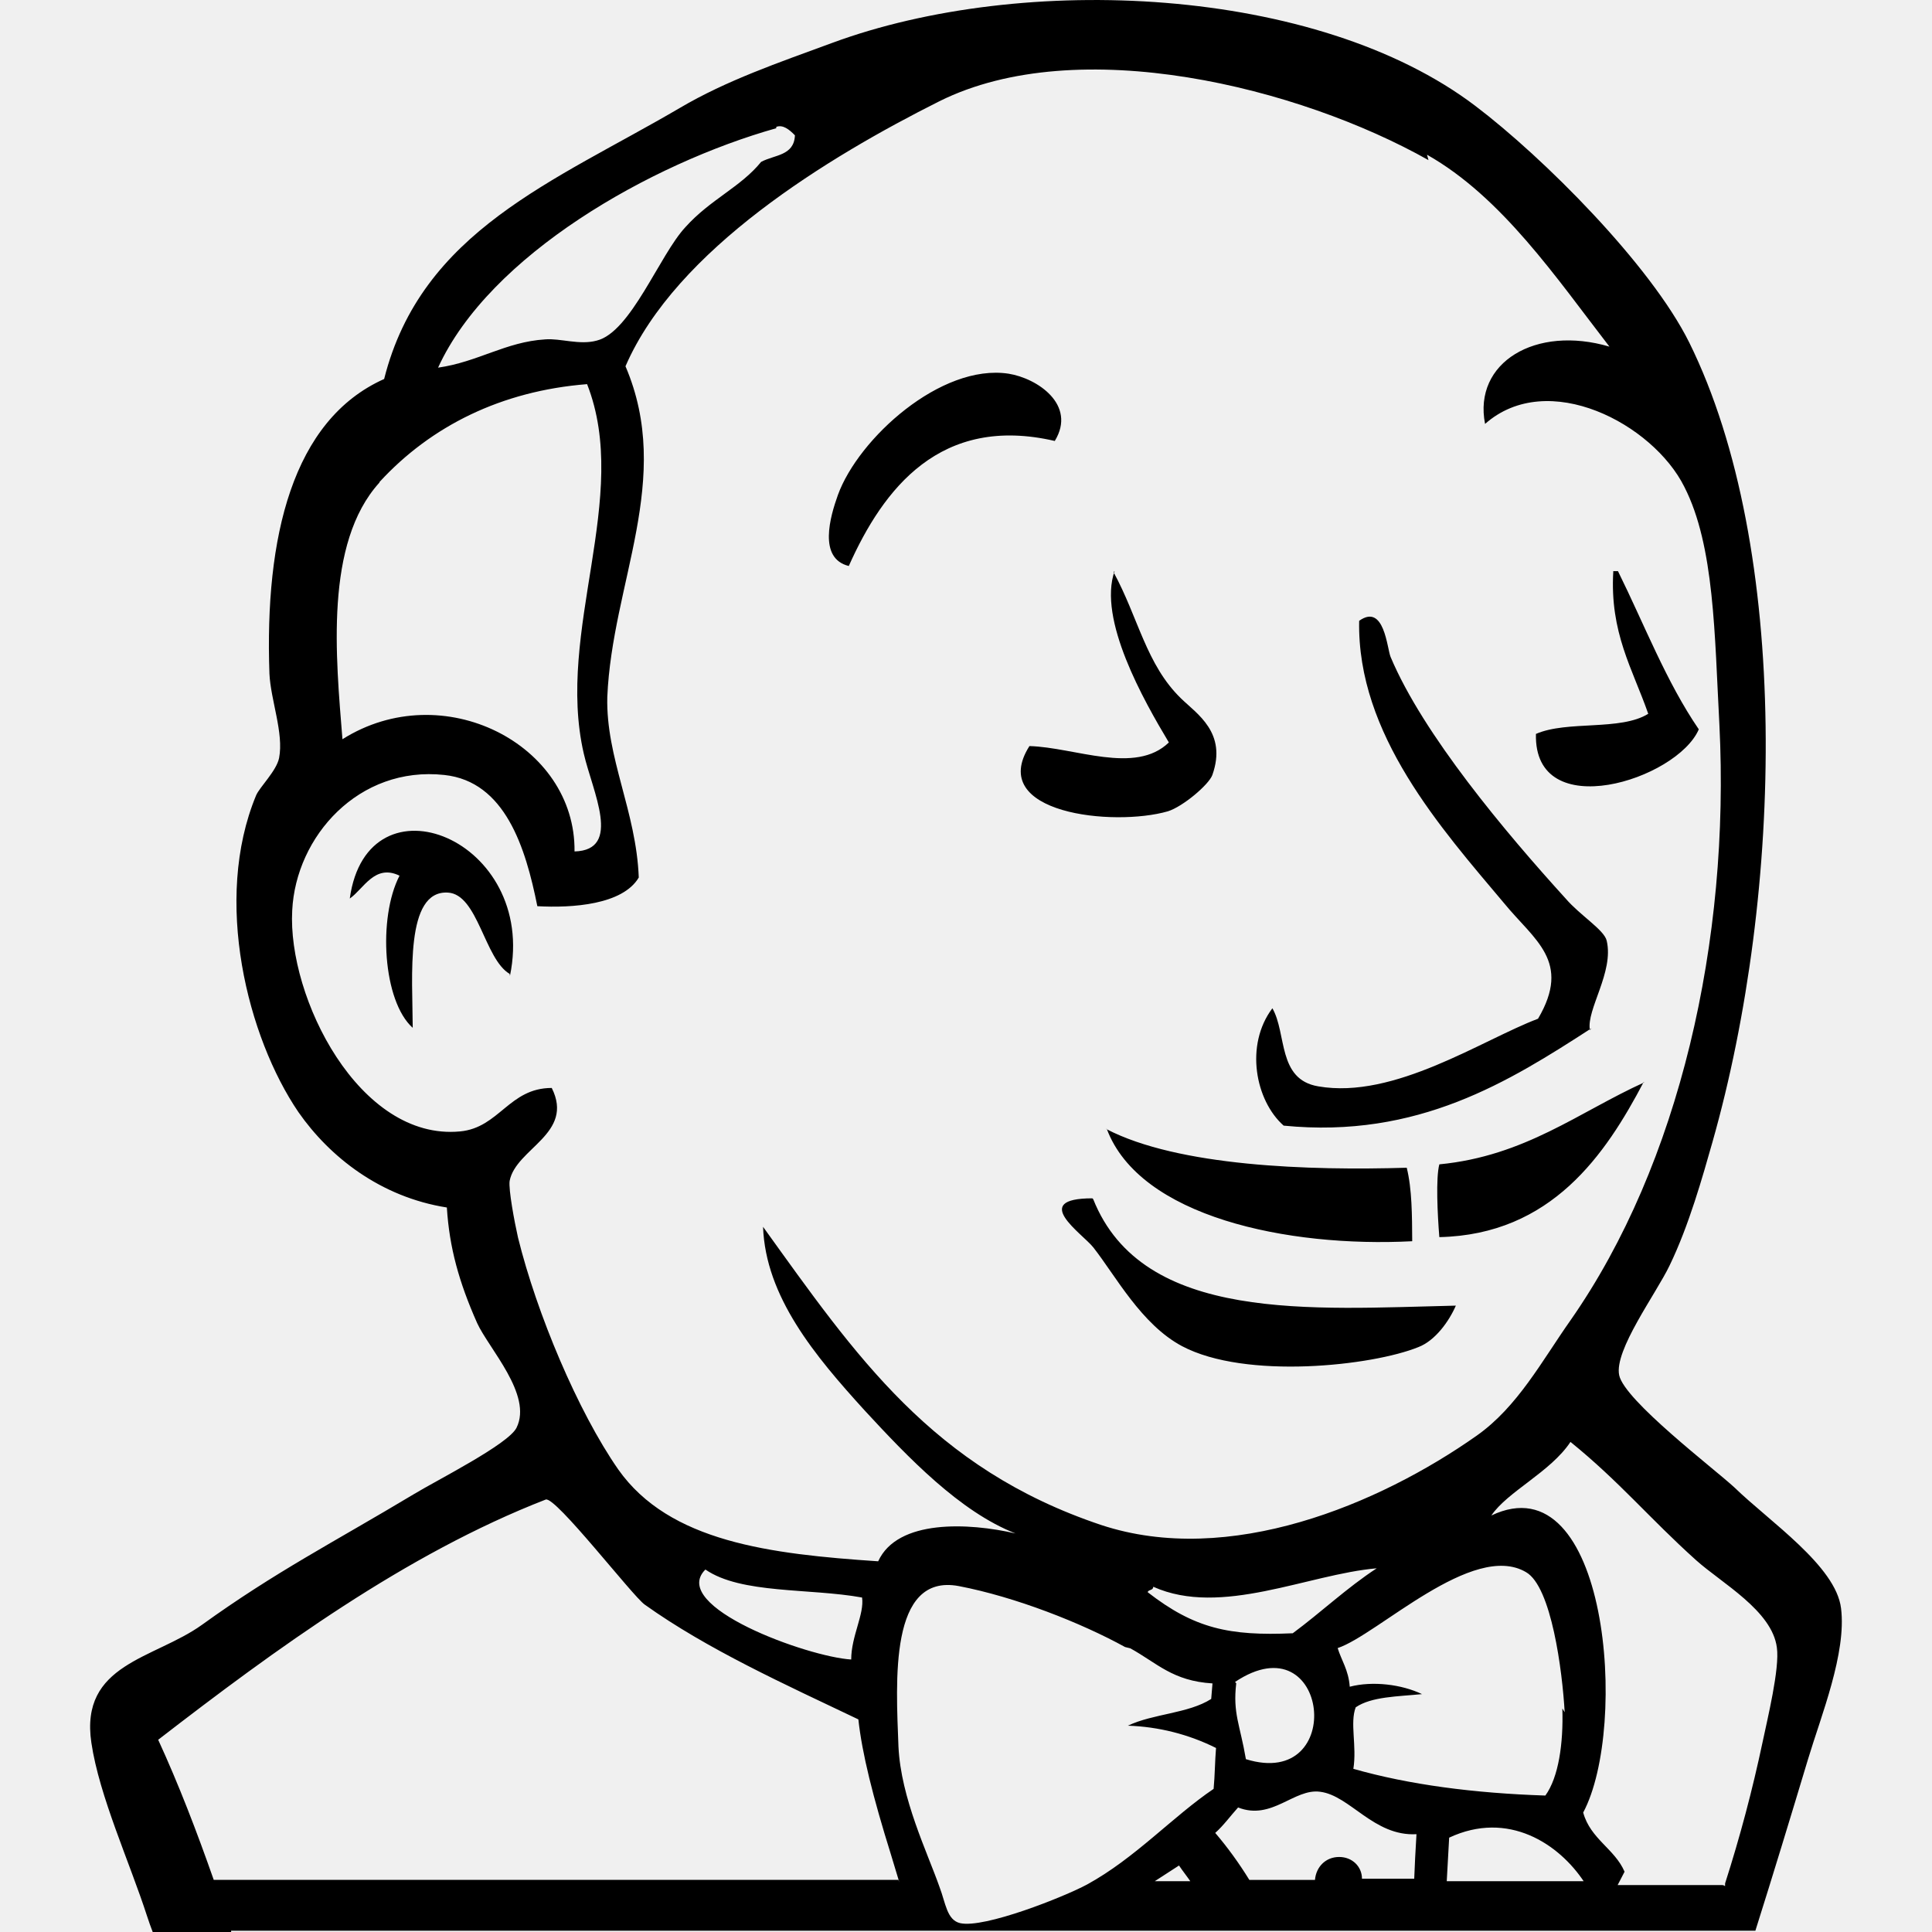
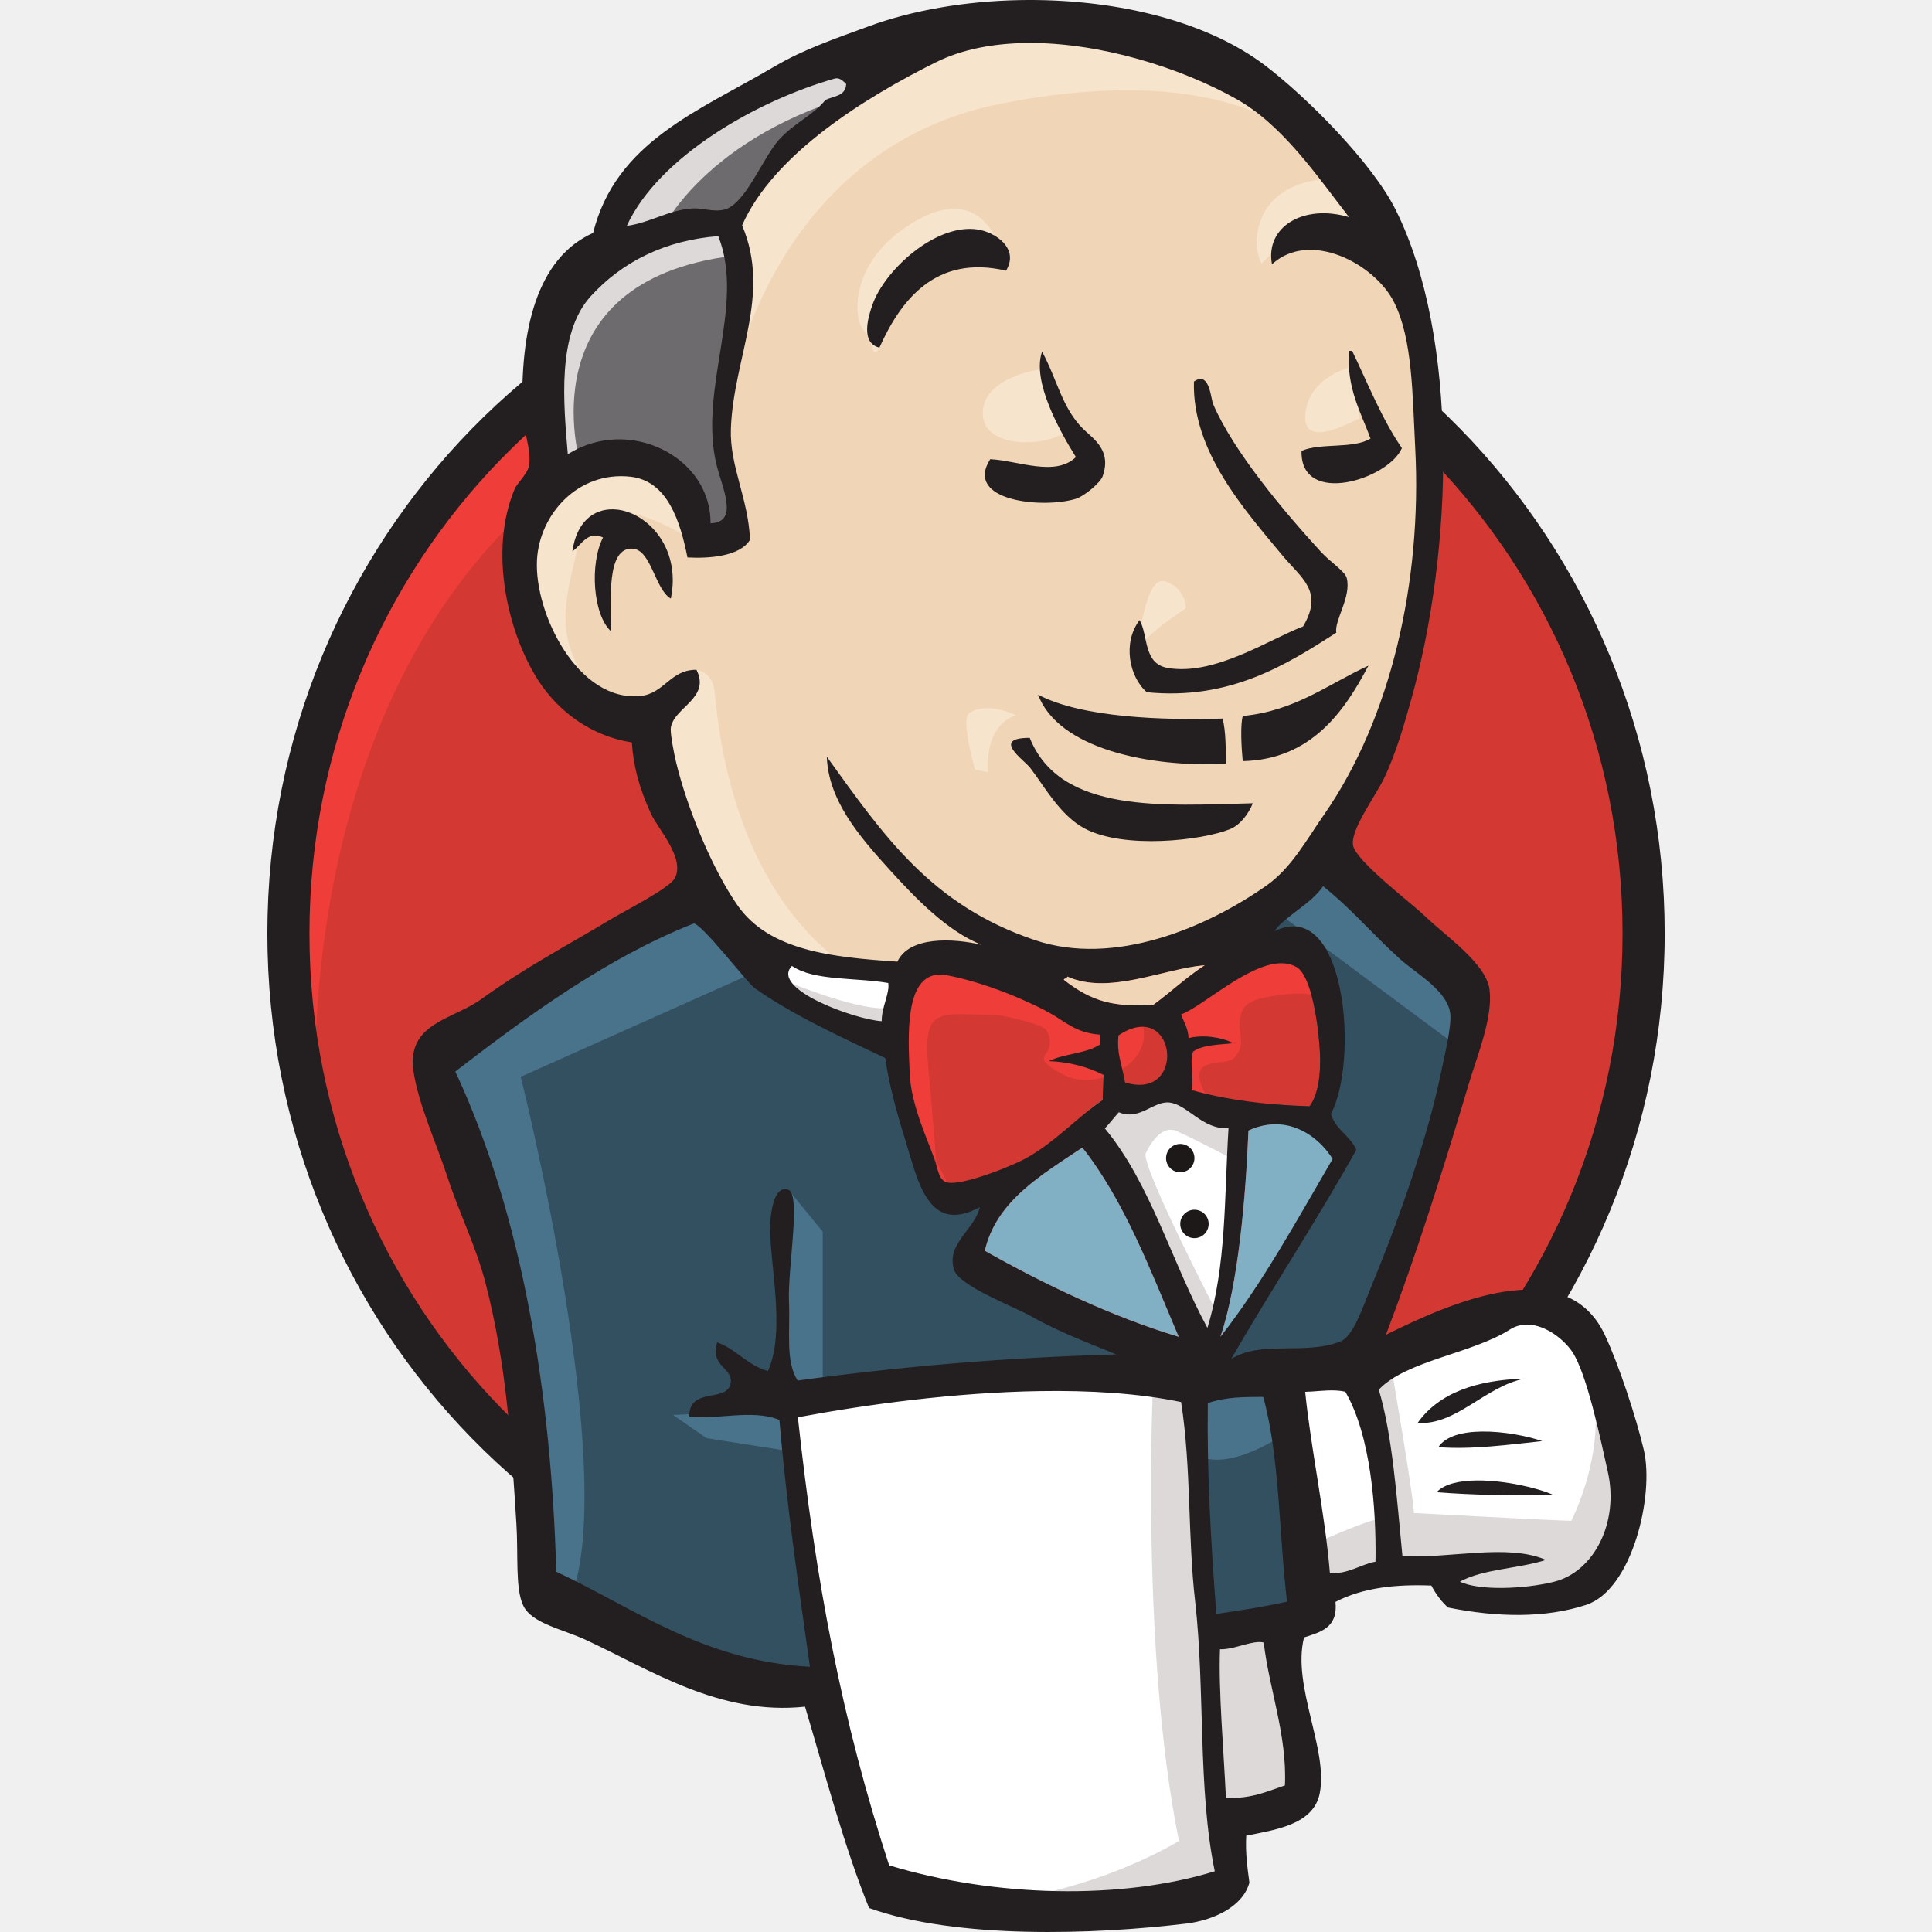
- <svg xmlns="http://www.w3.org/2000/svg" role="img" viewBox="0 0 24 24">
-   <path d="M2.872 24h-.975a3.866 3.866 0 01-.07-.197c-.215-.666-.594-1.49-.692-2.154-.146-.984.78-1.039 1.374-1.465.915-.66 1.635-1.025 2.627-1.62.295-.179 1.182-.624 1.281-.829.201-.408-.345-.982-.49-1.3-.225-.507-.345-.937-.376-1.435-.824-.13-1.455-.627-1.844-1.185-.63-.925-1.066-2.635-.525-3.936.045-.103.254-.305.285-.463.06-.308-.105-.72-.12-1.048-.06-1.692.284-3.15 1.425-3.66.463-1.84 2.113-2.453 3.673-3.367.58-.342 1.224-.562 1.89-.807 2.372-.877 6.027-.712 7.994.783.836.633 2.176 1.97 2.656 2.939 1.262 2.555 1.17 6.825.287 9.934-.12.421-.29 1.032-.533 1.533-.168.35-.689 1.05-.625 1.36.064.314 1.19 1.17 1.432 1.395.434.422 1.26.975 1.324 1.5.07.557-.248 1.336-.41 1.875-.217.721-.436 1.441-.654 2.131H2.87zm11.104-3.54c-.545-.3-1.361-.622-2.065-.757-.87-.164-.78 1.188-.75 1.994.03.643.36 1.316.51 1.744.076.197.09.41.256.449.3.068 1.29-.326 1.575-.479.6-.328 1.064-.844 1.574-1.189.016-.17.016-.34.03-.508a2.648 2.648 0 00-1.095-.277c.314-.15.75-.15 1.035-.332l.016-.193c-.496-.03-.69-.254-1.021-.436zm7.454 2.935a17.78 17.78 0 00.465-1.752c.06-.287.215-.918.178-1.176-.059-.459-.684-.799-1.004-1.086-.584-.525-.95-.975-1.56-1.469-.249.375-.78.615-.983.914 1.447-.689 1.71 2.625 1.141 3.69.09.329.391.45.514.735l-.086.166h1.29c.013 0 .03 0 .044.014zm-6.634-.012c-.05-.074-.1-.135-.15-.209l-.301.195h.45zm2.77 0c.008-.209.018-.404.03-.598-.53.029-.825-.48-1.196-.527-.324-.045-.6.361-1.02.195-.095.105-.183.227-.284.316.154.18.295.375.424.584h.815c.014-.164.135-.285.3-.285.165 0 .284.121.284.27h.66zm2.116 0c-.314-.479-.947-.898-1.68-.555l-.03.541h1.71zm-8.51 0l-.104-.344c-.225-.72-.36-1.26-.405-1.68-.914-.436-1.875-.87-2.654-1.426-.15-.105-1.109-1.35-1.23-1.305-1.739.676-3.359 1.86-4.814 2.984.256.557.48 1.141.69 1.74h8.505zm8.265-2.113c-.029-.512-.164-1.56-.48-1.74-.66-.39-1.846.78-2.34.943.045.15.135.271.15.48.285-.074.645-.029.898.092-.299.03-.629.03-.824.164-.074.195.016.48-.029.764.69.197 1.5.303 2.385.332.164-.227.225-.645.211-1.082zm-4.08-.36c-.044.375.046.51.12.943 1.26.391 1.034-1.74-.135-.959zM8.76 19.5c-.45.457 1.27 1.082 1.814 1.115 0-.29.165-.564.135-.77-.65-.118-1.502-.042-1.945-.347zm5.565.215c0 .043-.061.03-.068.064.58.451 1.014.545 1.802.51.354-.262.67-.563 1.043-.807-.855.074-1.931.607-2.774.23zm3.42-17.726c-1.606-.906-4.35-1.591-6.076-.731-1.38.692-3.27 1.84-3.899 3.292.6 1.402-.166 2.686-.226 4.109-.018.757.36 1.42.391 2.242-.2.338-.825.38-1.26.356-.146-.729-.4-1.549-1.155-1.63-1.064-.116-1.845.764-1.89 1.683-.06 1.08.833 2.864 2.085 2.745.488-.046.608-.54 1.139-.54.285.57-.445.75-.523 1.154-.016.105.06.511.104.705.233.944.744 2.16 1.245 2.88.635.9 1.884 1.051 3.229 1.141.24-.525 1.125-.48 1.706-.346-.691-.27-1.336-.945-1.875-1.529-.615-.676-1.23-1.41-1.261-2.28 1.155 1.604 2.1 3 4.2 3.704 1.59.525 3.45-.254 4.664-1.109.51-.359.811-.93 1.17-1.439 1.35-1.936 1.98-4.71 1.846-7.394-.06-1.111-.06-2.221-.436-2.955-.389-.781-1.695-1.471-2.475-.781-.15-.764.63-1.23 1.545-.96-.66-.854-1.336-1.858-2.266-2.384zM13.58 14.896c.615 1.544 2.724 1.363 4.505 1.323-.084.194-.256.435-.465.515-.57.232-2.145.408-2.937-.012-.506-.27-.824-.873-1.102-1.227-.137-.172-.795-.608-.012-.609zm.164-.87c.893.464 2.52.517 3.731.48.066.267.066.593.068.913-1.55.08-3.386-.304-3.794-1.395h-.005zm6.675-.586c-.473.9-1.145 1.897-2.539 1.928-.023-.284-.045-.735 0-.904 1.064-.103 1.727-.646 2.543-1.017zm-.649-.667c-1.02.66-2.154 1.375-3.824 1.21-.351-.31-.485-1-.14-1.458.181.313.06.885.57.97.944.165 2.038-.579 2.73-.84.42-.713-.046-.976-.42-1.433-.782-.93-1.83-2.1-1.802-3.51.314-.224.346.346.391.45.404.96 1.424 2.175 2.174 3 .18.21.48.39.51.524.092.39-.254.854-.209 1.11zm-13.439-.675c-.314-.184-.393-.99-.768-1.01-.535-.03-.438 1.05-.436 1.68-.37-.33-.435-1.365-.164-1.89-.308-.15-.445.164-.618.284.22-1.59 2.34-.734 1.99.96zM4.713 5.995c-.685.756-.54 2.174-.459 3.188 1.244-.785 2.898.06 2.883 1.394.595-.016.223-.744.115-1.215-.353-1.528.592-3.187.041-4.59-1.064.084-1.939.52-2.578 1.215zm9.12 1.113c.307.562.404 1.148.84 1.57.195.19.574.424.387.95-.045.121-.365.391-.551.45-.674.195-2.254.03-1.721-.81.563.015 1.314.36 1.732-.045-.314-.524-.885-1.53-.674-2.13zm6.198-.013h.068c.33.668.6 1.375 1.004 1.965-.27.628-2.053 1.19-2.023.057.39-.17 1.05-.035 1.395-.25-.193-.556-.48-1.006-.434-1.771zm-6.927-1.617c-1.422-.33-2.131.592-2.56 1.553-.384-.094-.231-.615-.135-.883.255-.701 1.28-1.633 2.119-1.506.359.057.848.386.576.834zM9.642 1.593c-1.56.44-3.56 1.574-4.2 2.974.495-.07.84-.321 1.33-.351.186-.016.428.074.641.015.424-.104.78-1.065 1.102-1.41.31-.345.685-.496.94-.81.167-.09.409-.074.42-.33-.073-.075-.15-.135-.232-.105v.017z" />
+ <svg xmlns="http://www.w3.org/2000/svg" width="1em" height="1em" viewBox="0 0 128 128">
+   <path fill="#d33833" d="M108.893 61.68c0 25.36-20.099 45.918-44.892 45.918S19.108 87.04 19.108 61.68s20.1-45.92 44.893-45.92s44.892 20.56 44.892 45.92" />
+   <path fill="#ef3d3a" d="M20.938 73.052S17.688 25.167 61.81 23.8l-3.078-5.13l-23.943 8.037l-6.84 7.867l-5.986 11.459l-3.42 13.339l1.025 8.893" />
+   <path fill="#231f20" d="M33.253 30.355c-7.876 8.06-12.75 19.186-12.75 31.496c0 12.307 4.874 23.436 12.75 31.494c7.88 8.057 18.74 13.03 30.747 13.03s22.867-4.973 30.747-13.03c7.876-8.058 12.751-19.187 12.751-31.494c0-12.31-4.875-23.437-12.751-31.496C86.867 22.3 76.007 17.327 64 17.326c-12.006.001-22.867 4.973-30.747 13.03zM31.26 95.294c-8.37-8.561-13.546-20.392-13.546-33.443c0-13.053 5.176-24.883 13.546-33.444c8.37-8.563 19.954-13.87 32.74-13.869c12.788-.002 24.374 5.306 32.741 13.869c8.372 8.561 13.548 20.392 13.547 33.444c0 13.05-5.175 24.882-13.547 33.443c-8.367 8.562-19.953 13.87-32.74 13.87s-24.372-5.308-32.74-13.87" />
+   <path fill="#f0d6b7" d="m82.898 61.934l-6.841 1.026l-9.235 1.026l-5.986.171l-5.815-.17l-4.446-1.369l-3.934-4.275l-3.078-8.722l-.684-1.881l-4.105-1.368l-2.394-3.934l-1.71-5.644l1.881-4.96l4.446-1.538l3.592 1.71l1.71 3.762l2.053-.342l.683-.855l-.683-3.933l-.172-4.96l1.026-6.84l-.04-3.908l3.119-4.985l5.472-3.934l9.578-4.104l10.603 1.539l9.235 6.67l4.276 6.84l2.736 4.96l.684 12.313l-2.053 10.604l-3.762 9.405l-3.591 4.96" />
+   <path fill="#335061" d="m88.027 56.975l-4.103 4.105v15.904l-3.58 14.66l-1.721.047l1.367 16.418l6.498-.855L84.95 91.52l-2.902.079l7.863-.422s3.932-9.919 3.932-10.432s3.422-14.365 3.422-14.365l-7.698-8.037l-1.539-1.37zm-41.215 2.564l-4.275 1.711l-13.682 9.406l.856 2.737l3.934 11.628l1.709 19.327l1.197 2.05l17.101 5.817l1.028-1.2l-2.053-14.365v-4.103l24.455-1.027l1.88-1.026l-14.876-7.012l2.736-5.3l-3.933 1.367l-1.54-1.881l-2.052-8.893l-1.711-.513l-3.762-1.198l-3.25-2.906z" />
+   <path fill="#6d6b6d" d="m36.551 31.835l4.446-1.54l3.592 1.711l1.71 3.762l2.053-.342l.513-2.052l-1.026-3.933l1.026-9.407l-.856-5.13l3.079-3.592l6.67-5.301l-1.882-2.565l-9.406 4.617l-3.933 3.079l-2.224 4.788l-3.42 4.617l-1.026 5.473z" />
+   <path fill="#dcd9d8" d="M59.445 4.021c-1.172-.012-2.543.108-2.543.108L45.787 8.406l-4.277 4.276l-1.881 3.42l3.934-.342s2.565-6.328 12.826-9.406c6.413-1.924 5.01-2.312 3.056-2.333M48.01 14.904l-9.406 2.223l-2.737 8.893l.684 5.814l1.88-1.195s-3.591-11.974 10.09-13.684z" />
+   <path fill="#f7e4cd" d="M69.986.475a11.3 11.3 0 0 0-3.85.748c-10.26 3.933-17.785 11.115-17.615 15.732c.292 7.864.172 7.87.172 7.87S51.601 9.774 66.31 6.866c12.108-2.393 18.468.512 20.863 3.248c0 0-8.25-9.82-17.186-9.64zm18.328 11.35c-.545-.003-4.913.108-5.074 4.277c0 0 0 .683.342 1.367c0 0 3.934-4.447 6.328-2.053l-1.539-3.59s-.02-.002-.057-.002zm-25.185 2.01c-.84.02-1.876.371-3.149 1.24c-3.762 2.565-3.42 6.157-2.736 6.841s.499 2.06 1.02 1.115c.52-.945.349-4.022 2.23-4.877s4.966-1.812 6.16-.222c0 0-.522-4.166-3.525-4.096zm26.437 10.476s-2.818.594-3.078 3.078s3.079.512 3.592.341zm-20.693.171s-3.762.513-3.762 2.907s4.276 2.223 5.473 1.197zM38.432 30.64L34.5 34.742l.684 5.131l2.05 5.3l2.225.686c-3.25-3.933-1.711-6.671-1.027-10.433c.683-3.763 7.183.172 7.183.172l-.172-2.567l-2.564-2.05l-4.447-.342zm38.609 7.847c-1.126-.05-1.556 3.635-1.648 4.586c.31-.92 3.171-2.77 3.171-2.77s0-1.396-1.396-1.794a.6.6 0 0 0-.127-.022m-1.648 4.586a.4.4 0 0 0-.02.221s.006-.08.02-.22zm-29.248 1.301l-2.24 2.17l.513 7.525l5.473 8.551s6.143 1.386 5.472.856c-7.353-5.815-7.866-16.59-8.037-17.788c-.17-1.196-1.181-1.314-1.181-1.314m19.244 2.549c-.675.01-1.122.228-1.248.396c-.427.57.457 3.672.457 3.672l.855.172c-.17-3.421 1.881-3.764 1.881-3.764c-.758-.364-1.42-.484-1.945-.476" />
+   <path fill="#49728b" d="m45.615 59.37l-16.76 11.286l1.881 5.303l4.448 19.152l.17 10.092l2.394.854c3.42-8.21-3.248-34.717-3.248-34.717l16.074-7.182l-4.959-4.789zm6.614 19.448l-.458 1.073s-.341 3.078-.341 3.933c0 .856.341 8.04.341 8.04h2.737V81.601l-2.28-2.784zm.056 14.584l-7.695.342l2.222 1.54l5.473.855zm35.742-36.427l-3.248 3.591L96.75 69.46l.342-4.104zm-3.42 33.52l-5.984 1.196l.854 4.79c2.223 1.026 5.986-1.711 5.986-1.711z" />
+   <path fill="#fff" d="M50.574 62.62v1.538l2.174 2.395l6.84 3.078l.172-5.129l-4.739-.516zm50.059 24.284l-5.473 1.711l-5.25 2.563l-2.789-.51l-2.172.853l1.832 14.368l6.668-1.883l12.656-.684l1.881-5.814l-3.42-10.09zm-22.01 4.787l-9.97.002l-16.026.854l.291 7.869l1.762 10.6l3.54 14.369l7.866 1.709l12.998-1.026l.17-2.566l-1.54-13.852zm1.317-1.366l-3.763-9.577l-3.934-5.644s.855-2.394 2.053-2.394h3.933l3.762 1.368l-.341 6.328z" />
+   <path fill="#dcd9d8" d="m52.115 65.014l-.513.685l2.908 2.051l4.787 1.025l-.17-2.05c-1.71.513-7.012-1.711-7.012-1.711m23.77 7.353l-3.932.512l6.67 15.734l1.367.172l.684-1.71s-4.79-9.236-4.79-10.604c0 0 .856-2.052 2.053-1.54c1.198.514 3.764 1.882 3.764 1.882v-3.249zm16.248 17.957l-2.223.854l1.881 9.406c-.684-.171-5.13 1.883-5.13 1.883l.51 2.736l1.884-.685l5.984-.854l1.711 2.223l5.13.17l3.079-.684l2.736-4.103l-.172-3.08l-1.88-5.473c.513 4.104-1.54 8.039-1.54 8.039c-.855 0-10.431-.514-10.431-.514c0-1.026-1.54-9.918-1.54-9.918zm-13.17.17l-2.565 1.027s-.854 17.787 1.711 30.442c0 0-5.13 3.249-12.656 4.103l14.365-.513l1.711-1.026l-2.052-28.047zm4.47 18.297c-.736.004-1.83.526-2.603.475c-.113 2.701.266 7.033.393 9.867c1.796.002 2.565-.392 3.906-.844c.151-3.335-1.057-6.422-1.404-9.467a1 1 0 0 0-.291-.031z" />
+   <path fill="#d33833" d="M84.777 63.818c-2.192.102-5.148 2.897-6.525 3.387c.178.512.47.917.492 1.57c.965-.238 2.14-.075 2.977.336c-.968.108-2.038.102-2.678.563c-.235.677.055 1.6-.102 2.54c2.296.648 4.919.994 7.82 1.079c.566-.733.758-2.133.69-3.518c-.08-1.67-.519-5.104-1.55-5.705c-.34-.197-.718-.27-1.124-.252m-22.535.748c-2.324.05-2.082 4.108-1.969 6.592c.095 2.098 1.188 4.318 1.66 5.713c.224.65.274 1.342.83 1.47c.984.23 4.23-1.067 5.155-1.571c1.955-1.066 3.473-2.76 5.133-3.897l.062-1.658c-.998-.498-2.15-.852-3.617-.916c.995-.5 2.457-.493 3.363-1.088l.026-.662c-1.654-.127-2.285-.864-3.375-1.461c-1.784-.974-4.464-2.037-6.768-2.477a2.4 2.4 0 0 0-.5-.045m13.43 3.457c-.442.004-.969.171-1.57.573c-.114 1.259.18 1.67.433 3.115c3.493 1.093 3.525-3.704 1.137-3.688" />
+   <path fill="#ef3d3a" d="m84.557 62.621l-6.498 3.762l-.344 1.88v3.762l2.394.856s-1.197-1.71-.341-2.223c.855-.513 1.711 0 2.224-.855c.513-.856 0-1.369.17-2.395c.171-1.026 1.026-1.196 1.881-1.367c.855-.17 3.25-.513 3.592.342l-1.026-3.078zm-21.536 1.03c-.847-.018-1.619.122-2.185.507c-4.021 2.735-.78 9.056 1.19 12.774a552 552 0 0 0-.538-6.409c-.362-3.98.957-3.285 4.408-3.285c.528 0 3.245.628 3.44 1.026c.933 1.905-1.56 1.481 1.074 2.918c2.224 1.212 6.152-.737 5.254-3.432c-.503-.6-2.62-.187-3.379-.58l-4.008-2.078c-1.168-.607-3.392-1.403-5.256-1.442Zm-.996 13.28l.127 1.594l.612-.183c-.204-.405-.46-.883-.739-1.41z" />
+   <path fill="#231f20" d="M67.565.006c-3.59.068-7.101.665-10.027 1.742c-2.175.8-4.282 1.516-6.192 2.638c-5.111 3-10.537 5.008-12.052 11.047c-3.734 1.672-4.86 6.451-4.672 11.997c.036 1.081.623 2.432.42 3.449c-.104.516-.804 1.177-.944 1.513c-1.79 4.267-.355 9.876 1.713 12.909c1.25 1.832 3.32 3.457 6.05 3.888c.109 1.635.502 3.042 1.257 4.699c.478 1.048 2.263 2.932 1.606 4.269c-.33.674-3.237 2.137-4.201 2.716c-3.255 1.952-5.614 3.149-8.619 5.312c-1.944 1.4-4.985 1.58-4.505 4.808c.323 2.178 1.563 4.878 2.272 7.062c.768 2.357 1.868 4.516 2.5 6.962c1.405 5.451 1.698 10.587 2.04 15.911c.134 2.085-.088 4.291.453 5.442c.558 1.19 2.626 1.57 4.12 2.264c4.315 1.995 8.893 5.042 14.552 4.437c1.349 4.536 2.624 9.367 4.243 13.34c5.803 2.086 14.964 1.76 20.997 1.035c1.834-.222 3.769-1.127 4.2-2.717c-.129-.98-.272-1.95-.21-3.109c1.886-.39 4.453-.712 4.868-2.8c.582-2.928-1.849-7.123-1.038-10.336c1.092-.354 2.258-.631 2.084-2.355c1.84-.958 4.023-1.172 6.353-1.082c.3.58.727 1.138 1.111 1.457c3.264.656 6.425.71 9.135-.174c3.067-1.002 4.53-7.275 3.829-10.26c-.498-2.115-1.624-5.58-2.584-7.628c-2.601-5.56-10.353-2.07-14.502-.008c2.013-5.295 3.744-10.785 5.52-16.725c.53-1.78 1.578-4.303 1.343-6.147c-.22-1.734-2.924-3.556-4.347-4.93c-.791-.762-4.479-3.562-4.693-4.61c-.207-1.014 1.504-3.311 2.054-4.46c.79-1.644 1.356-3.656 1.745-5.025c2.9-10.196 3.195-24.204-.951-32.586c-1.57-3.175-5.96-7.56-8.705-9.637C79.74 1.254 73.546-.106 67.565.006m.478 2.84C72.89 2.799 78.28 4.509 81.93 6.568c3.05 1.72 5.3 5.048 7.446 7.817c-3.009-.893-5.57.642-5.103 3.124c2.519-2.309 6.822-.025 8.095 2.528c1.217 2.44 1.209 6.057 1.396 9.685c.453 8.798-1.61 17.875-6.031 24.234c-1.182 1.698-2.174 3.554-3.836 4.723c-4.006 2.813-10.095 5.363-15.309 3.614c-6.89-2.312-10.02-6.903-13.81-12.16c.103 2.888 2.134 5.258 4.14 7.467c1.745 1.925 3.851 4.1 6.117 4.998c-1.89-.444-4.792-.583-5.58 1.114c-4.41-.293-8.508-.744-10.594-3.733c-1.644-2.356-3.314-6.363-4.063-9.458c-.153-.636-.415-1.99-.351-2.337c.246-1.343 2.638-1.933 1.697-3.81c-1.736-.016-2.127 1.58-3.72 1.738c-4.125.408-7.035-5.467-6.848-9.012c.159-3.014 2.707-5.898 6.192-5.517c2.463.27 3.3 2.958 3.778 5.35c1.42.076 3.471-.061 4.143-1.169c-.097-2.703-1.352-4.871-1.266-7.355c.162-4.668 2.705-8.88.743-13.478c2.1-4.764 8.261-8.524 12.818-10.797c1.765-.88 3.856-1.264 6.06-1.286zM55.505 5.192c.198.032.38.186.556.374c-.03.811-.83.794-1.37 1.054c-.84 1.033-2.068 1.516-3.09 2.648c-1.049 1.16-2.222 4.276-3.612 4.62c-.697.174-1.493-.12-2.1-.08c-1.605.101-2.735.923-4.363 1.159c2.102-4.595 8.659-8.313 13.774-9.762a.5.5 0 0 1 .205-.013m8.74 9.973c-2.637.003-5.64 2.822-6.423 4.973c-.318.874-.82 2.59.441 2.895c1.413-3.149 3.729-6.185 8.39-5.1c.895-1.471-.705-2.552-1.887-2.73a3.5 3.5 0 0 0-.522-.038zm-16.656.48c1.802 4.586-1.293 10.036-.14 15.051c.353 1.536 1.574 3.92-.376 3.972c.051-4.37-5.37-7.143-9.455-4.574c-.273-3.314-.746-7.973 1.514-10.459c2.085-2.296 4.959-3.725 8.457-3.99m41.776 7.597c-.149 2.517.786 4.032 1.435 5.812c-1.122.706-3.305.266-4.57.819c-.09 3.723 5.76 1.888 6.65-.185c-1.33-1.932-2.241-4.25-3.295-6.437zm-20.325.057c-.692 1.964 1.188 5.298 2.242 6.984c-1.373 1.333-3.842.226-5.679.14c-1.753 2.769 3.423 3.29 5.644 2.634c.608-.179 1.66-1.09 1.805-1.5c.617-1.733-.627-2.493-1.267-3.117c-1.42-1.384-1.746-3.31-2.745-5.141m10.549 1.81c-.134-.018-.295.03-.488.17c-.125 4.616 3.305 8.437 5.863 11.52c1.25 1.505 2.756 2.365 1.369 4.703c-2.236.85-5.855 3.285-8.964 2.753c-1.65-.282-1.278-2.155-1.87-3.173c-1.138 1.497-.692 3.762.48 4.78c5.479.542 9.208-1.794 12.552-3.943c-.133-.842 1.012-2.36.694-3.626c-.11-.436-1.102-1.068-1.704-1.727c-2.453-2.675-5.814-6.672-7.15-9.798c-.12-.28-.201-1.583-.782-1.66zm-38.98 8.635c-1.267-.02-2.415.815-2.686 2.783c.562-.368 1.015-1.415 2.028-.917c-.89 1.737-.676 5.12.535 6.22c-.007-2.062-.328-5.587 1.43-5.48c1.231.074 1.48 2.71 2.528 3.308c.723-3.478-1.722-5.882-3.835-5.914m50.051 10.36c-2.673 1.22-4.83 2.997-8.322 3.332c-.169.577-.097 2.033-.004 2.99c4.567-.095 6.77-3.358 8.326-6.321zm-21.884 1.921c1.335 3.573 7.353 4.833 12.443 4.579c-.008-1.058-.003-2.13-.215-2.998c-3.96.116-9.315-.049-12.228-1.58zm-.553 2.858c-2.573.003-.403 1.434.033 1.994c.902 1.16 1.96 3.139 3.608 4.015c2.598 1.38 7.758.801 9.63.04c.692-.28 1.25-1.057 1.507-1.713c-5.84.14-12.763.722-14.778-4.336m19.436 9.83c2 1.611 3.208 3.127 5.126 4.85c1.04.933 3.088 2.051 3.295 3.56c.115.842-.401 2.905-.591 3.852c-.84 4.154-2.73 9.642-4.53 13.995c-.654 1.582-1.28 3.56-2.143 3.902c-2.364.936-5.233-.091-7.242 1.16c2.7-4.685 5.64-9.111 8.286-13.852c-.403-.94-1.391-1.341-1.678-2.388c1.858-3.509 1.004-14.403-3.738-12.103c.663-.974 2.404-1.778 3.215-2.976m-41.724 2.48c.431-.17 3.577 3.923 4.042 4.255c2.55 1.81 5.716 3.24 8.677 4.653c.181 1.359.6 3.12 1.338 5.476c.813 2.602 1.484 6.274 4.922 4.398c-.327 1.486-2.237 2.408-1.71 4.141c.33 1.087 3.94 2.43 5.084 3.076c2.111 1.19 4.037 1.848 5.659 2.544c-7.37.202-14.291.802-21.102 1.729c-.816-1.264-.487-3.212-.573-5.225c-.094-2.186.815-7.114-.044-7.42c-.971-.345-1.153 1.623-1.188 2.057c-.182 2.308 1.099 7.195-.164 9.958c-1.382-.391-2.063-1.43-3.358-1.902c-.508 1.6 1.052 1.677.892 2.693c-.212 1.343-2.757.22-2.743 2.217c1.657.266 4.199-.515 5.97.232c.463 5.433 1.207 10.581 2.022 16.352c-7.048-.366-11.61-3.868-16.805-6.297c-.323-11.49-2.154-23.41-6.688-33.14c4.756-3.67 10.078-7.552 15.77-9.796zm39.082 2.626c.316.015.613.094.884.252c1.032.602 1.471 4.036 1.551 5.706c.067 1.385-.126 2.783-.69 3.517c-2.902-.085-5.524-.43-7.82-1.078c.157-.94-.135-1.865.1-2.543c.639-.46 1.711-.452 2.678-.56c-.836-.412-2.01-.575-2.975-.337c-.023-.654-.316-1.058-.493-1.57c1.427-.509 4.554-3.496 6.765-3.387m-5.2.127c-1.218.794-2.255 1.787-3.424 2.635c-2.593.129-4.008-.179-5.913-1.668c.03-.12.222-.066.23-.213c2.775 1.237 6.304-.504 9.106-.754zm-27.347.049c1.447 1.005 4.247.757 6.378 1.131c.11.683-.442 1.58-.432 2.531c-1.793-.11-7.427-2.16-5.946-3.662m9.772.573q.232-.006.5.045c2.304.44 4.984 1.502 6.768 2.477c1.09.596 1.721 1.332 3.375 1.46l-.025.662c-.906.595-2.369.588-3.363 1.088c1.466.064 2.62.417 3.618.915l-.065 1.659c-1.661 1.137-3.178 2.83-5.133 3.896c-.925.504-4.17 1.802-5.153 1.572c-.557-.129-.607-.82-.83-1.47c-.473-1.395-1.564-3.614-1.66-5.712c-.113-2.485-.356-6.545 1.968-6.592m13.294 3.463q.205-.016.39.011c2.126.313 1.972 4.722-1.392 3.67c-.253-1.444-.546-1.856-.433-3.115c.542-.361 1.022-.533 1.435-.566m1.936 5.014c1.218.13 2.182 1.81 3.92 1.7c-.279 4.532-.133 9.08-1.398 13.232c-2.357-4.322-3.744-9.54-6.795-13.217c.322-.342.61-.721.926-1.071c1.382.578 2.284-.758 3.347-.644m7.008 1.442c1.678-.013 3.052 1.084 3.807 2.297c-2.364 4.05-4.626 8.208-7.43 11.78c1.175-3.458 1.679-9.245 1.857-13.657a4.2 4.2 0 0 1 1.766-.42M71.71 76.03c2.8 3.554 4.504 8.125 6.38 12.537c-4.432-1.336-8.96-3.504-12.844-5.702c.762-3.304 3.75-5.016 6.464-6.835m29.511 11.728c1.217.03 2.426 1.018 2.955 1.819c.956 1.444 1.849 5.695 2.35 7.952c.747 3.359-.932 6.629-3.603 7.277v.001c-1.944.472-4.926.596-6.199-.019c1.558-.851 3.899-.856 5.702-1.44c-2.583-1.112-6.405-.064-9.511-.258c-.375-3.835-.658-7.993-1.567-11.02c1.813-1.927 6.193-2.39 8.68-3.981a2.1 2.1 0 0 1 1.193-.331m-.211 3.578c-3.183.094-5.67.937-7.09 2.938c2.583.165 4.443-2.408 7.09-2.938m-12.54.785q.339.013.66.083c1.692 2.91 2.056 7.749 2 11.261c-1.055.204-1.74.808-3.02.768c-.327-4.001-1.256-8.208-1.638-12.02c.61-.012 1.32-.12 1.997-.092zm-19.603.043c3.34-.054 6.58.142 9.385.726c.685 4.453.43 8.845.93 13.21c.662 5.808.166 12.434 1.3 17.876c-6.173 1.913-14.59 1.728-21.574-.392c-3.147-9.643-4.863-18.796-6.047-29.685c4.587-.858 10.437-1.645 16.006-1.735m14.824.384c1.103 3.987 1.037 9.06 1.579 13.567c-1.668.366-2.888.545-4.683.815c-.357-4.682-.63-9.295-.566-13.971c1.272-.426 2.394-.4 3.67-.411m14.486 2.296c-1.26.016-2.394.29-2.88 1.032c2.19.18 4.722-.17 6.88-.398c-.984-.34-2.572-.653-4-.634m-.361 3.24c-1.128.014-2.123.228-2.634.777c2.304.193 5.318.241 7.743.189c-.983-.458-3.23-.99-5.11-.966zM83.098 108.82c.236-.037.45-.045.627.002c.348 3.045 1.555 6.131 1.404 9.466c-1.34.452-2.11.848-3.907.845c-.126-2.834-.506-7.166-.392-9.868c.662.044 1.561-.334 2.268-.445" />
+   <path fill="#81b0c4" d="M84.48 74.486a4.2 4.2 0 0 0-1.767.42c-.178 4.412-.68 10.199-1.856 13.656c2.805-3.571 5.066-7.73 7.43-11.779c-.756-1.213-2.129-2.31-3.807-2.297M71.71 76.03c-2.714 1.82-5.7 3.532-6.463 6.836c3.884 2.198 8.412 4.365 12.844 5.701c-1.876-4.41-3.58-8.982-6.381-12.537" />
+   <path fill="#f0d6b7" d="M79.817 63.945c-1.218.795-2.255 1.787-3.424 2.636c-2.593.128-4.008-.18-5.913-1.669c.031-.12.223-.066.23-.213c2.775 1.237 6.304-.504 9.107-.754" />
+   <path fill="#1d1919" d="M79.135 76.728a.94.94 0 1 1-1.881 0a.94.94 0 0 1 1.881 0m.941 4.361a.94.94 0 1 1-1.882 0a.94.94 0 0 1 1.882 0" />
</svg>
